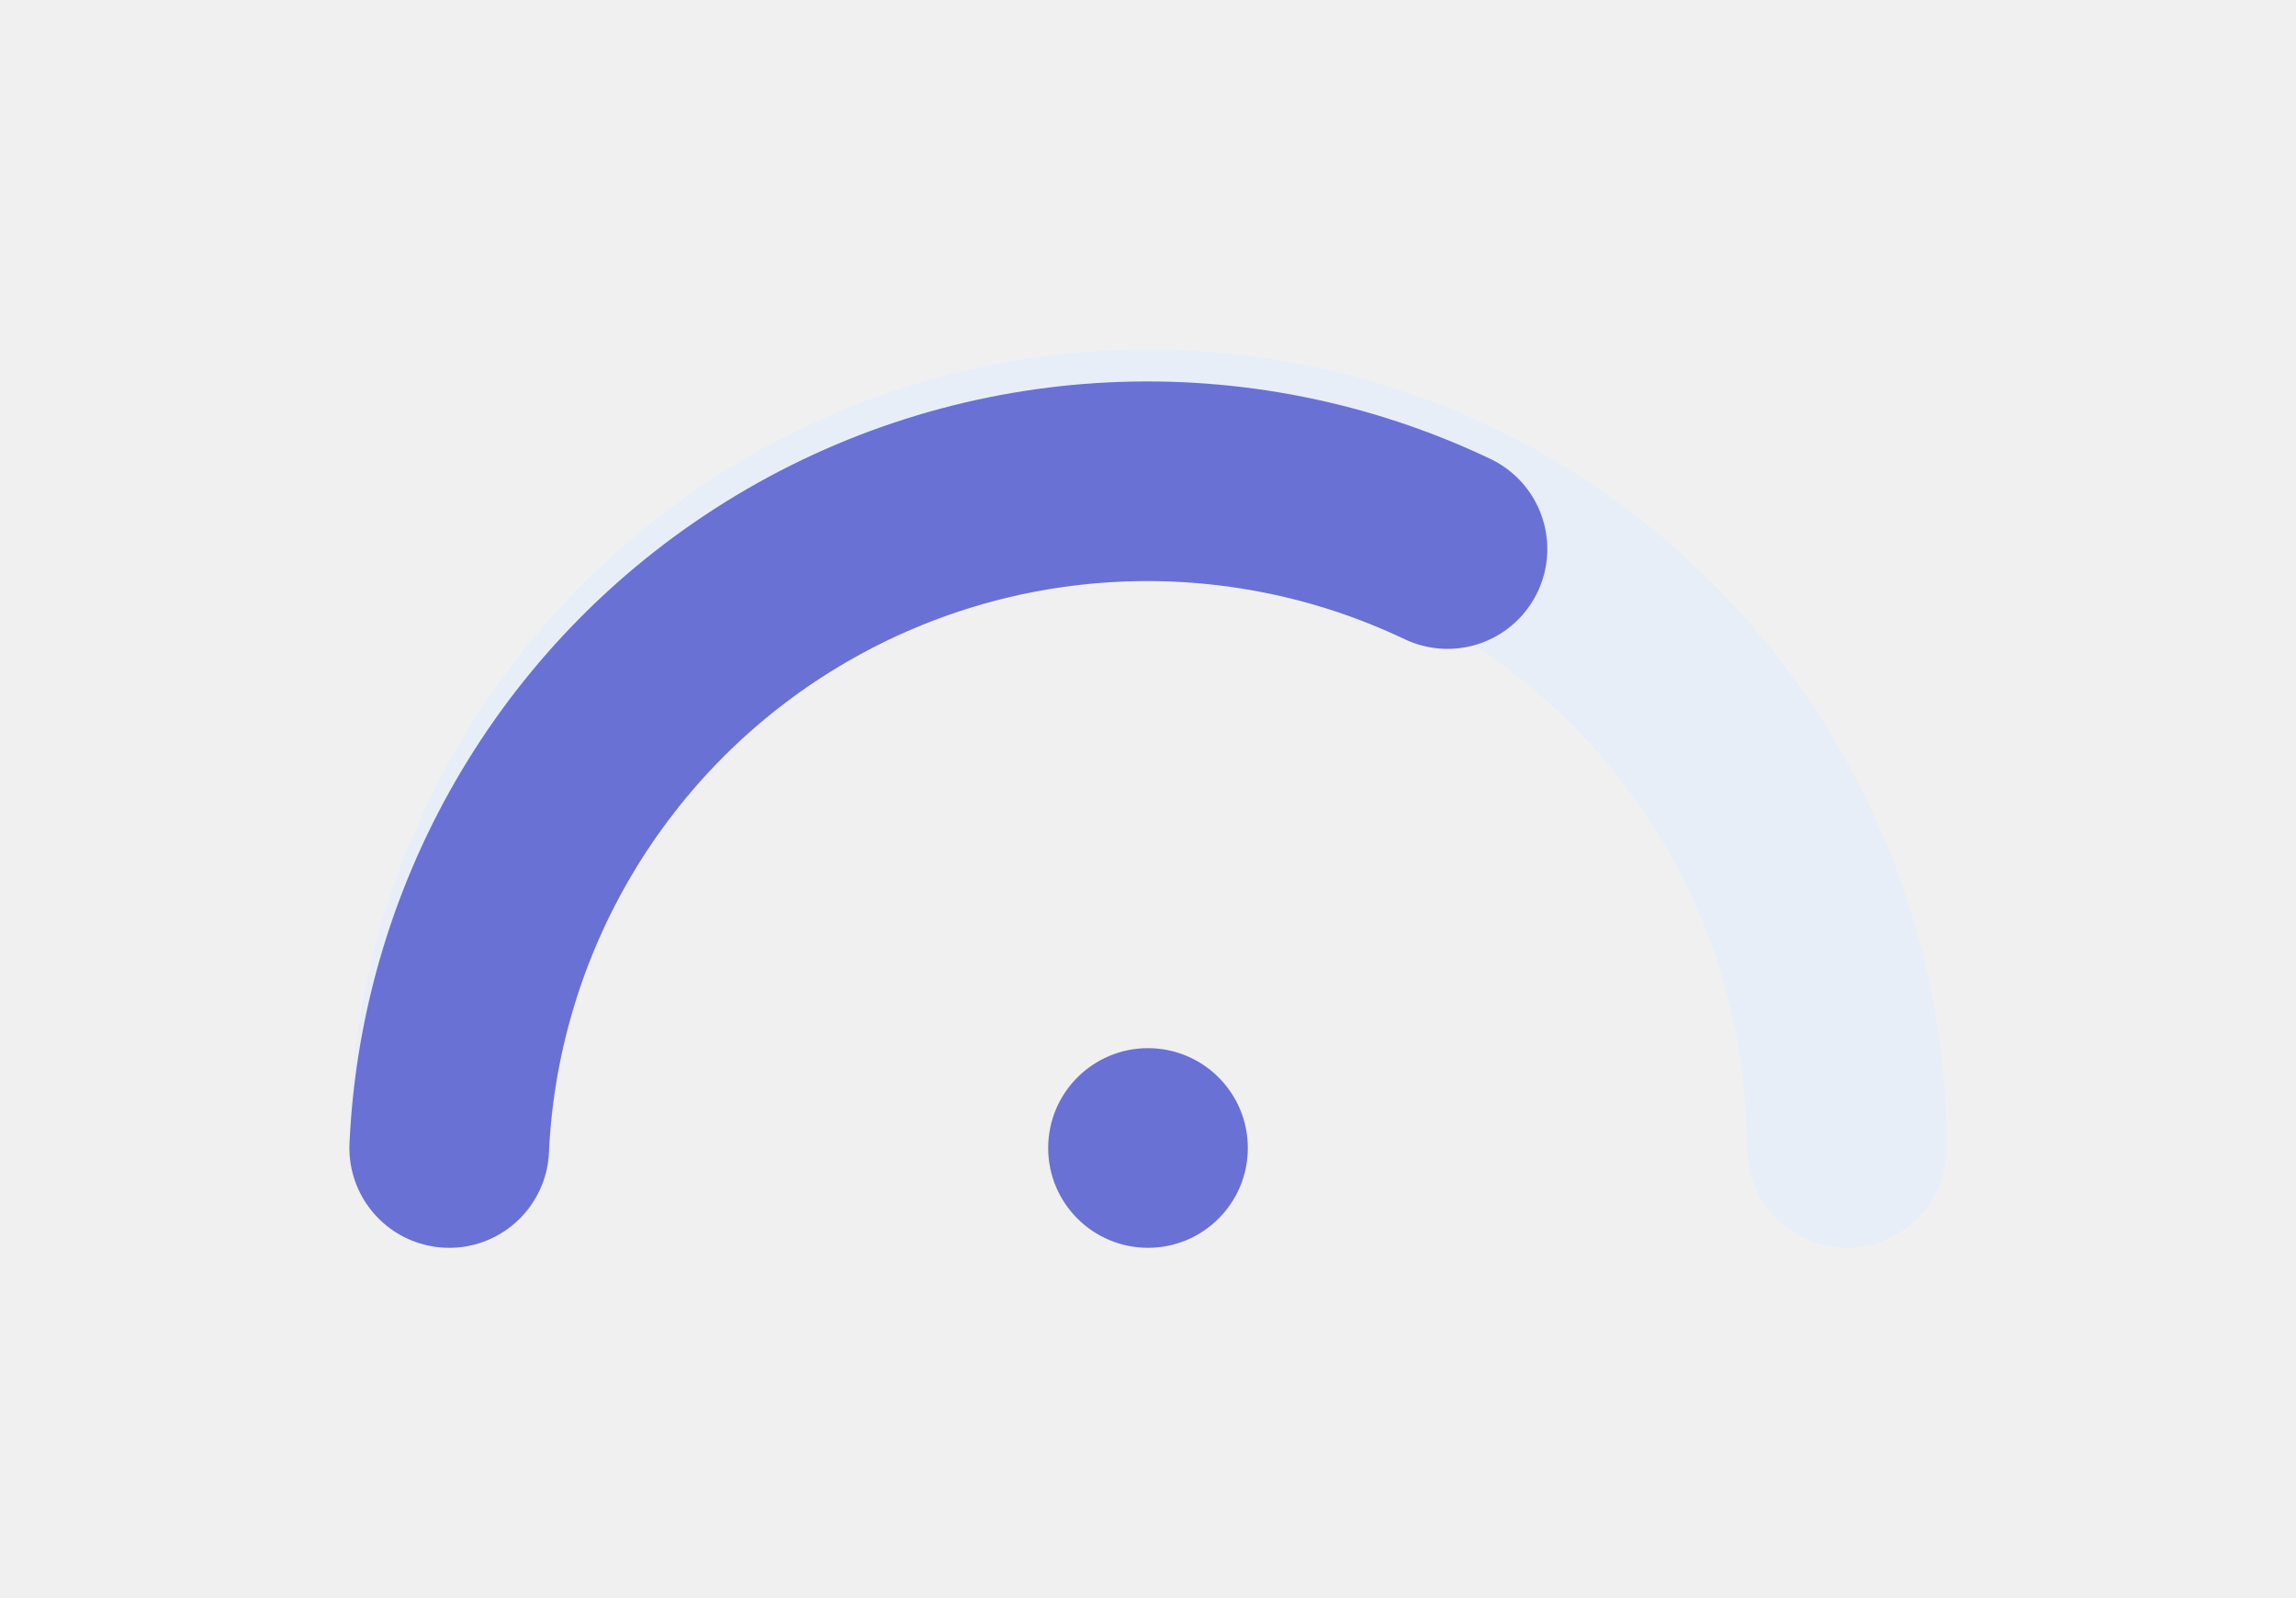
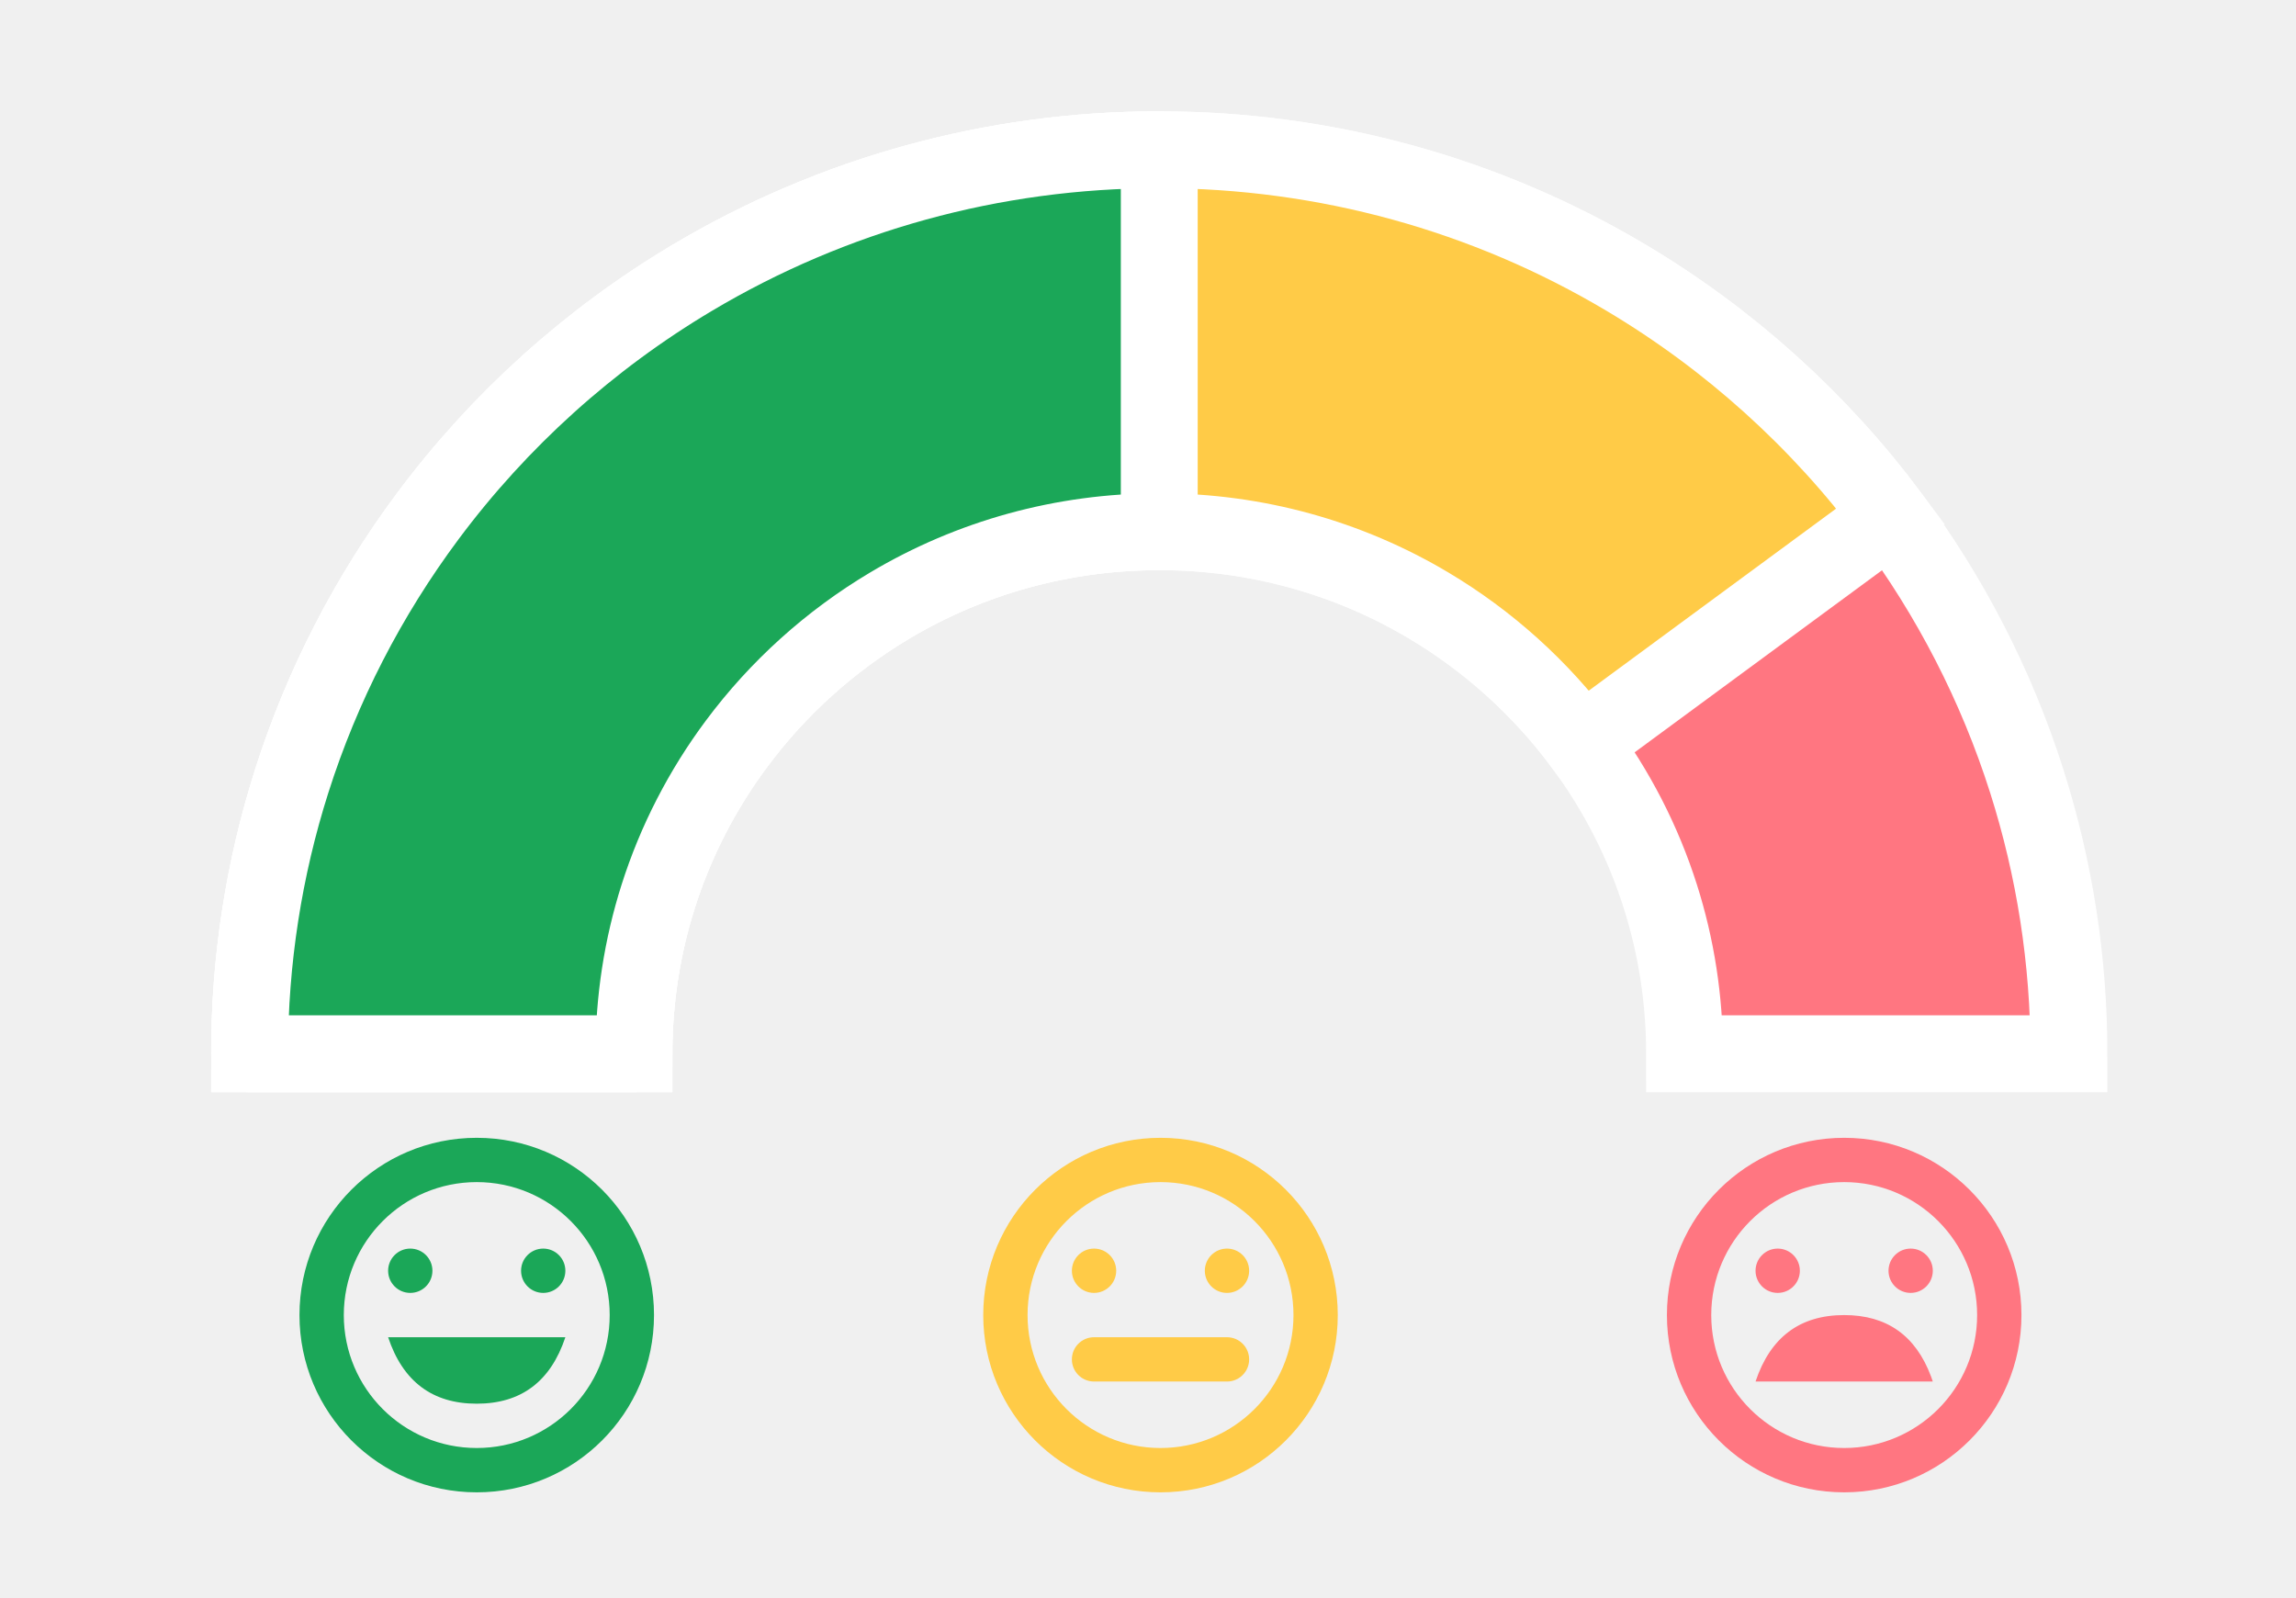
<svg xmlns="http://www.w3.org/2000/svg" width="92" height="64" viewBox="0 0 92 64" fill="none">
-   <path d="M18 46 A28 28 0 0 1 74 46" stroke="#E8EEF8" stroke-width="8" stroke-linecap="round" fill="none" />
-   <path d="M18 46 A28 28 0 0 1 58 22" stroke="#6971D5" stroke-width="8" stroke-linecap="round" fill="none" />
-   <circle cx="46" cy="46" r="4" fill="#6971D5" />
+   <path d="M82.902 42.224H67.5C67.5 40.052 67.169 37.933 66.527 35.913C65.828 33.713 64.763 31.646 63.382 29.793C61.723 27.567 59.635 25.684 57.247 24.262C54.012 22.336 50.317 21.306 46.451 21.306C42.585 21.306 38.89 22.336 35.655 24.262C33.267 25.684 31.178 27.567 29.52 29.793C28.139 31.646 27.074 33.713 26.375 35.913C25.733 37.933 25.402 40.052 25.402 42.224H10C10 38.483 10.573 34.809 11.688 31.302C12.904 27.478 14.751 23.893 17.143 20.683C20.006 16.84 23.611 13.59 27.74 11.132C33.35 7.792 39.778 6 46.451 6C53.124 6 59.552 7.792 65.162 11.132C69.291 13.59 72.895 16.84 75.759 20.683C78.151 23.893 79.998 27.478 81.213 31.302C82.328 34.809 82.902 38.483 82.902 42.224Z" fill="#FF7681" stroke="white" stroke-width="3.08" />
+   <path d="M75.759 20.683L63.382 29.793C61.723 27.567 59.635 25.684 57.247 24.262C54.012 22.336 50.317 21.306 46.451 21.306C42.585 21.306 38.89 22.336 35.655 24.262C33.267 25.684 31.178 27.567 29.52 29.793C28.139 31.646 27.074 33.713 26.375 35.913C25.733 37.933 25.402 40.052 25.402 42.224H10C10 38.483 10.573 34.809 11.688 31.302C12.904 27.478 14.751 23.893 17.143 20.683C20.006 16.84 23.611 13.59 27.74 11.132C33.35 7.792 39.778 6 46.451 6C53.124 6 59.552 7.792 65.162 11.132C69.291 13.59 72.895 16.84 75.759 20.683Z" fill="#FFCB47" stroke="white" stroke-width="3.08" />
+   <path d="M46.451 6V21.306C42.585 21.306 38.89 22.336 35.655 24.262C33.267 25.684 31.178 27.567 29.52 29.793C28.139 31.646 27.074 33.713 26.375 35.913C25.733 37.933 25.402 40.052 25.402 42.224H10C10 38.483 10.573 34.809 11.688 31.302C12.904 27.478 14.751 23.893 17.143 20.683C20.006 16.84 23.611 13.59 27.74 11.132C33.35 7.792 39.778 6 46.451 6Z" fill="#1BA758" stroke="white" stroke-width="3.08" stroke-linecap="round" stroke-linejoin="round" />
+   <path d="M19.103 56.246C20.879 56.246 22.062 55.358 22.654 53.583H15.552C16.143 55.358 17.327 56.246 19.103 56.246Z" fill="#1BA758" />
+   <path d="M22.654 50.919C22.654 51.409 22.257 51.807 21.767 51.807C21.276 51.807 20.879 51.409 20.879 50.919C20.879 50.429 21.276 50.031 21.767 50.031C22.257 50.031 22.654 50.429 22.654 50.919Z" fill="#1BA758" />
+   <path d="M16.439 51.807C16.93 51.807 17.327 51.409 17.327 50.919C17.327 50.429 16.93 50.031 16.439 50.031C15.949 50.031 15.552 50.429 15.552 50.919C15.552 51.409 15.949 51.807 16.439 51.807Z" fill="#1BA758" />
+   <path fill-rule="evenodd" clip-rule="evenodd" d="M19.103 45.592C23.026 45.592 26.206 48.772 26.206 52.695C26.206 56.618 23.026 59.798 19.103 59.798C15.18 59.798 12 56.618 12 52.695C12 48.772 15.18 45.592 19.103 45.592ZM19.103 47.367C16.161 47.367 13.776 49.753 13.776 52.695C13.776 55.637 16.161 58.022 19.103 58.022C22.045 58.022 24.43 55.637 24.43 52.695C24.43 49.753 22.045 47.367 19.103 47.367Z" fill="#1BA758" />
+   <path fill-rule="evenodd" clip-rule="evenodd" d="M46.501 45.592C50.424 45.592 53.604 48.772 53.604 52.695C53.604 56.618 50.424 59.798 46.501 59.798C42.578 59.798 39.398 56.618 39.398 52.695C39.398 48.772 42.578 45.592 46.501 45.592ZM46.501 47.367C43.559 47.367 41.174 49.753 41.174 52.695C41.174 55.637 43.559 58.022 46.501 58.022C49.444 58.022 51.829 55.637 51.829 52.695C51.829 49.753 49.444 47.367 46.501 47.367ZM50.053 54.471C50.053 53.98 49.655 53.583 49.165 53.583H43.838C43.347 53.583 42.95 53.98 42.95 54.471C42.95 54.961 43.347 55.358 43.838 55.358H49.165C49.655 55.358 50.053 54.961 50.053 54.471ZM43.838 50.031C44.328 50.031 44.726 50.429 44.726 50.919C44.726 51.409 44.328 51.807 43.838 51.807C43.347 51.807 42.95 51.409 42.95 50.919C42.95 50.429 43.347 50.031 43.838 50.031ZM50.053 50.919C50.053 50.429 49.655 50.031 49.165 50.031C48.675 50.031 48.277 50.429 48.277 50.919C48.277 51.409 48.675 51.807 49.165 51.807C49.655 51.807 50.053 51.409 50.053 50.919Z" fill="#FFCB47" />
+   <path d="M77.374 55.15C76.76 53.513 75.601 52.695 73.896 52.695C72.12 52.695 70.936 53.583 70.344 55.358H77.447L77.374 55.15Z" fill="#FF7681" />
+   <path d="M72.12 50.919C72.12 51.409 71.723 51.807 71.232 51.807C70.742 51.807 70.344 51.409 70.344 50.919C70.344 50.429 70.742 50.031 71.232 50.031C71.723 50.031 72.12 50.429 72.12 50.919Z" fill="#FF7681" />
+   <path d="M76.559 51.807C77.05 51.807 77.447 51.409 77.447 50.919C77.447 50.429 77.05 50.031 76.559 50.031C76.069 50.031 75.672 50.429 75.672 50.919C75.672 51.409 76.069 51.807 76.559 51.807Z" fill="#FF7681" />
+   <path fill-rule="evenodd" clip-rule="evenodd" d="M73.896 45.592C77.819 45.592 80.999 48.772 80.999 52.695C80.999 56.618 77.819 59.798 73.896 59.798C69.973 59.798 66.793 56.618 66.793 52.695C66.793 48.772 69.973 45.592 73.896 45.592ZM73.896 47.367C70.954 47.367 68.569 49.753 68.569 52.695C68.569 55.637 70.954 58.022 73.896 58.022C76.838 58.022 79.223 55.637 79.223 52.695C79.223 49.753 76.838 47.367 73.896 47.367Z" fill="#FF7681" />
</svg>
